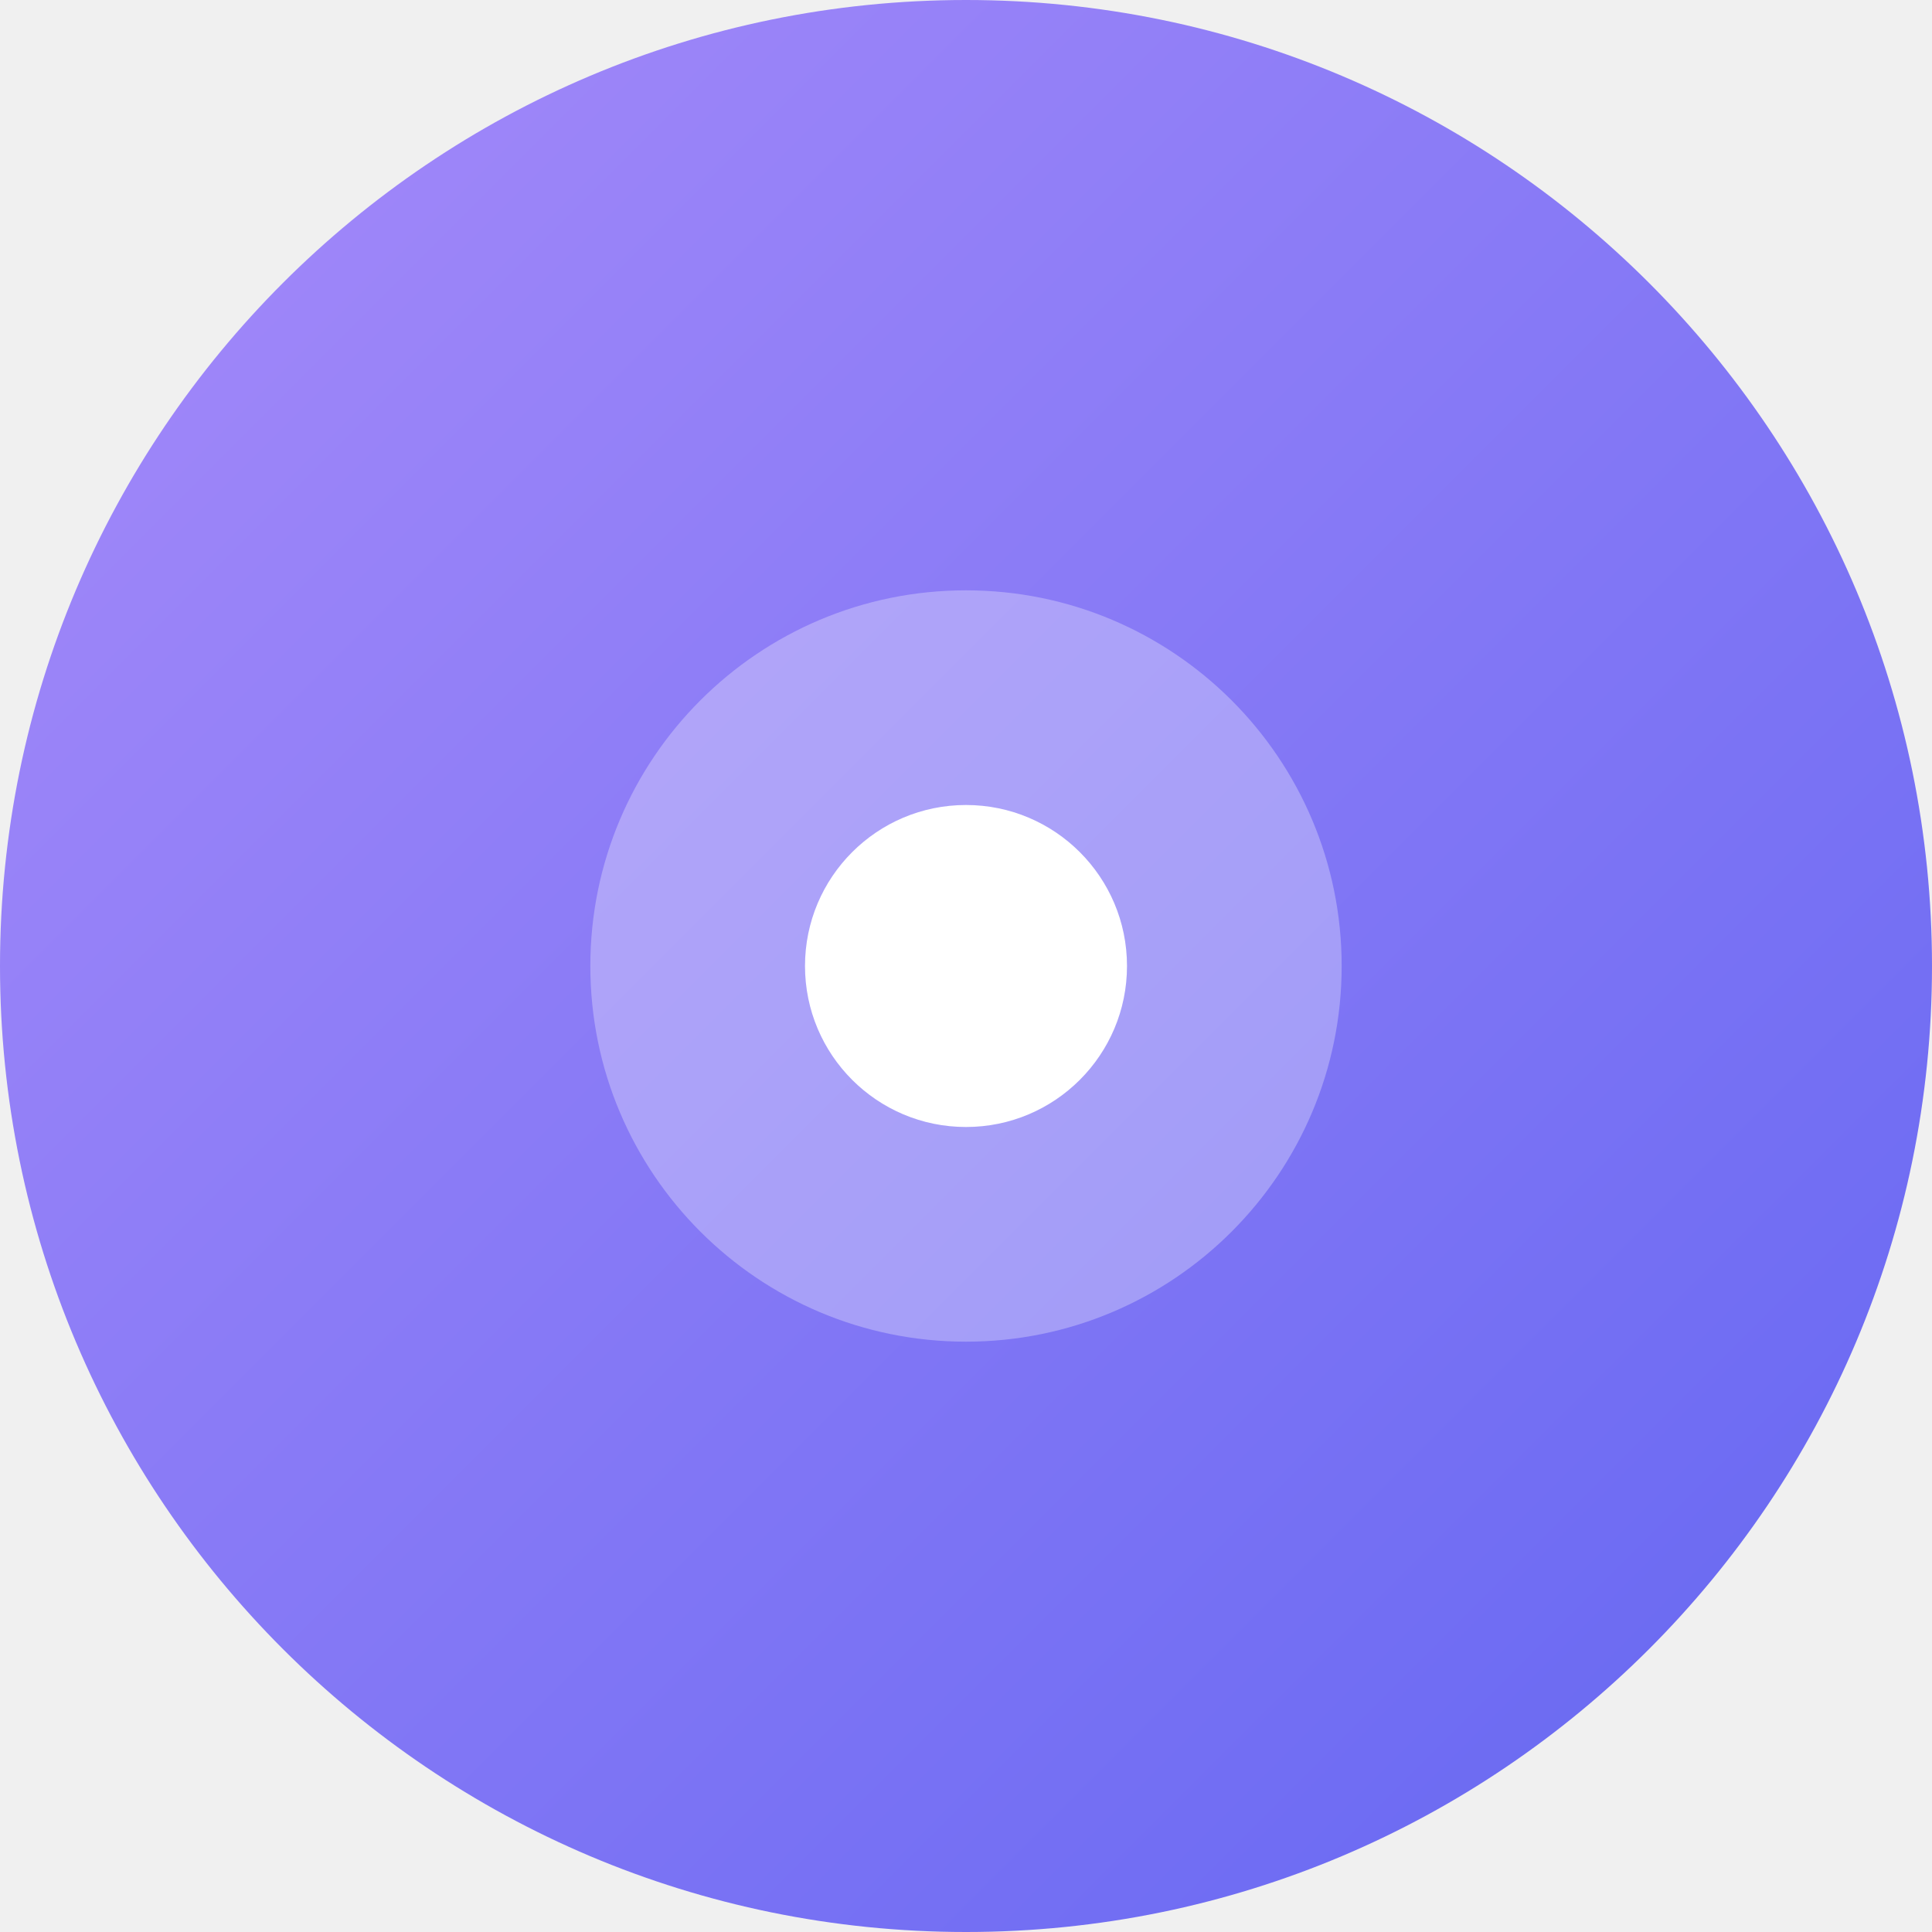
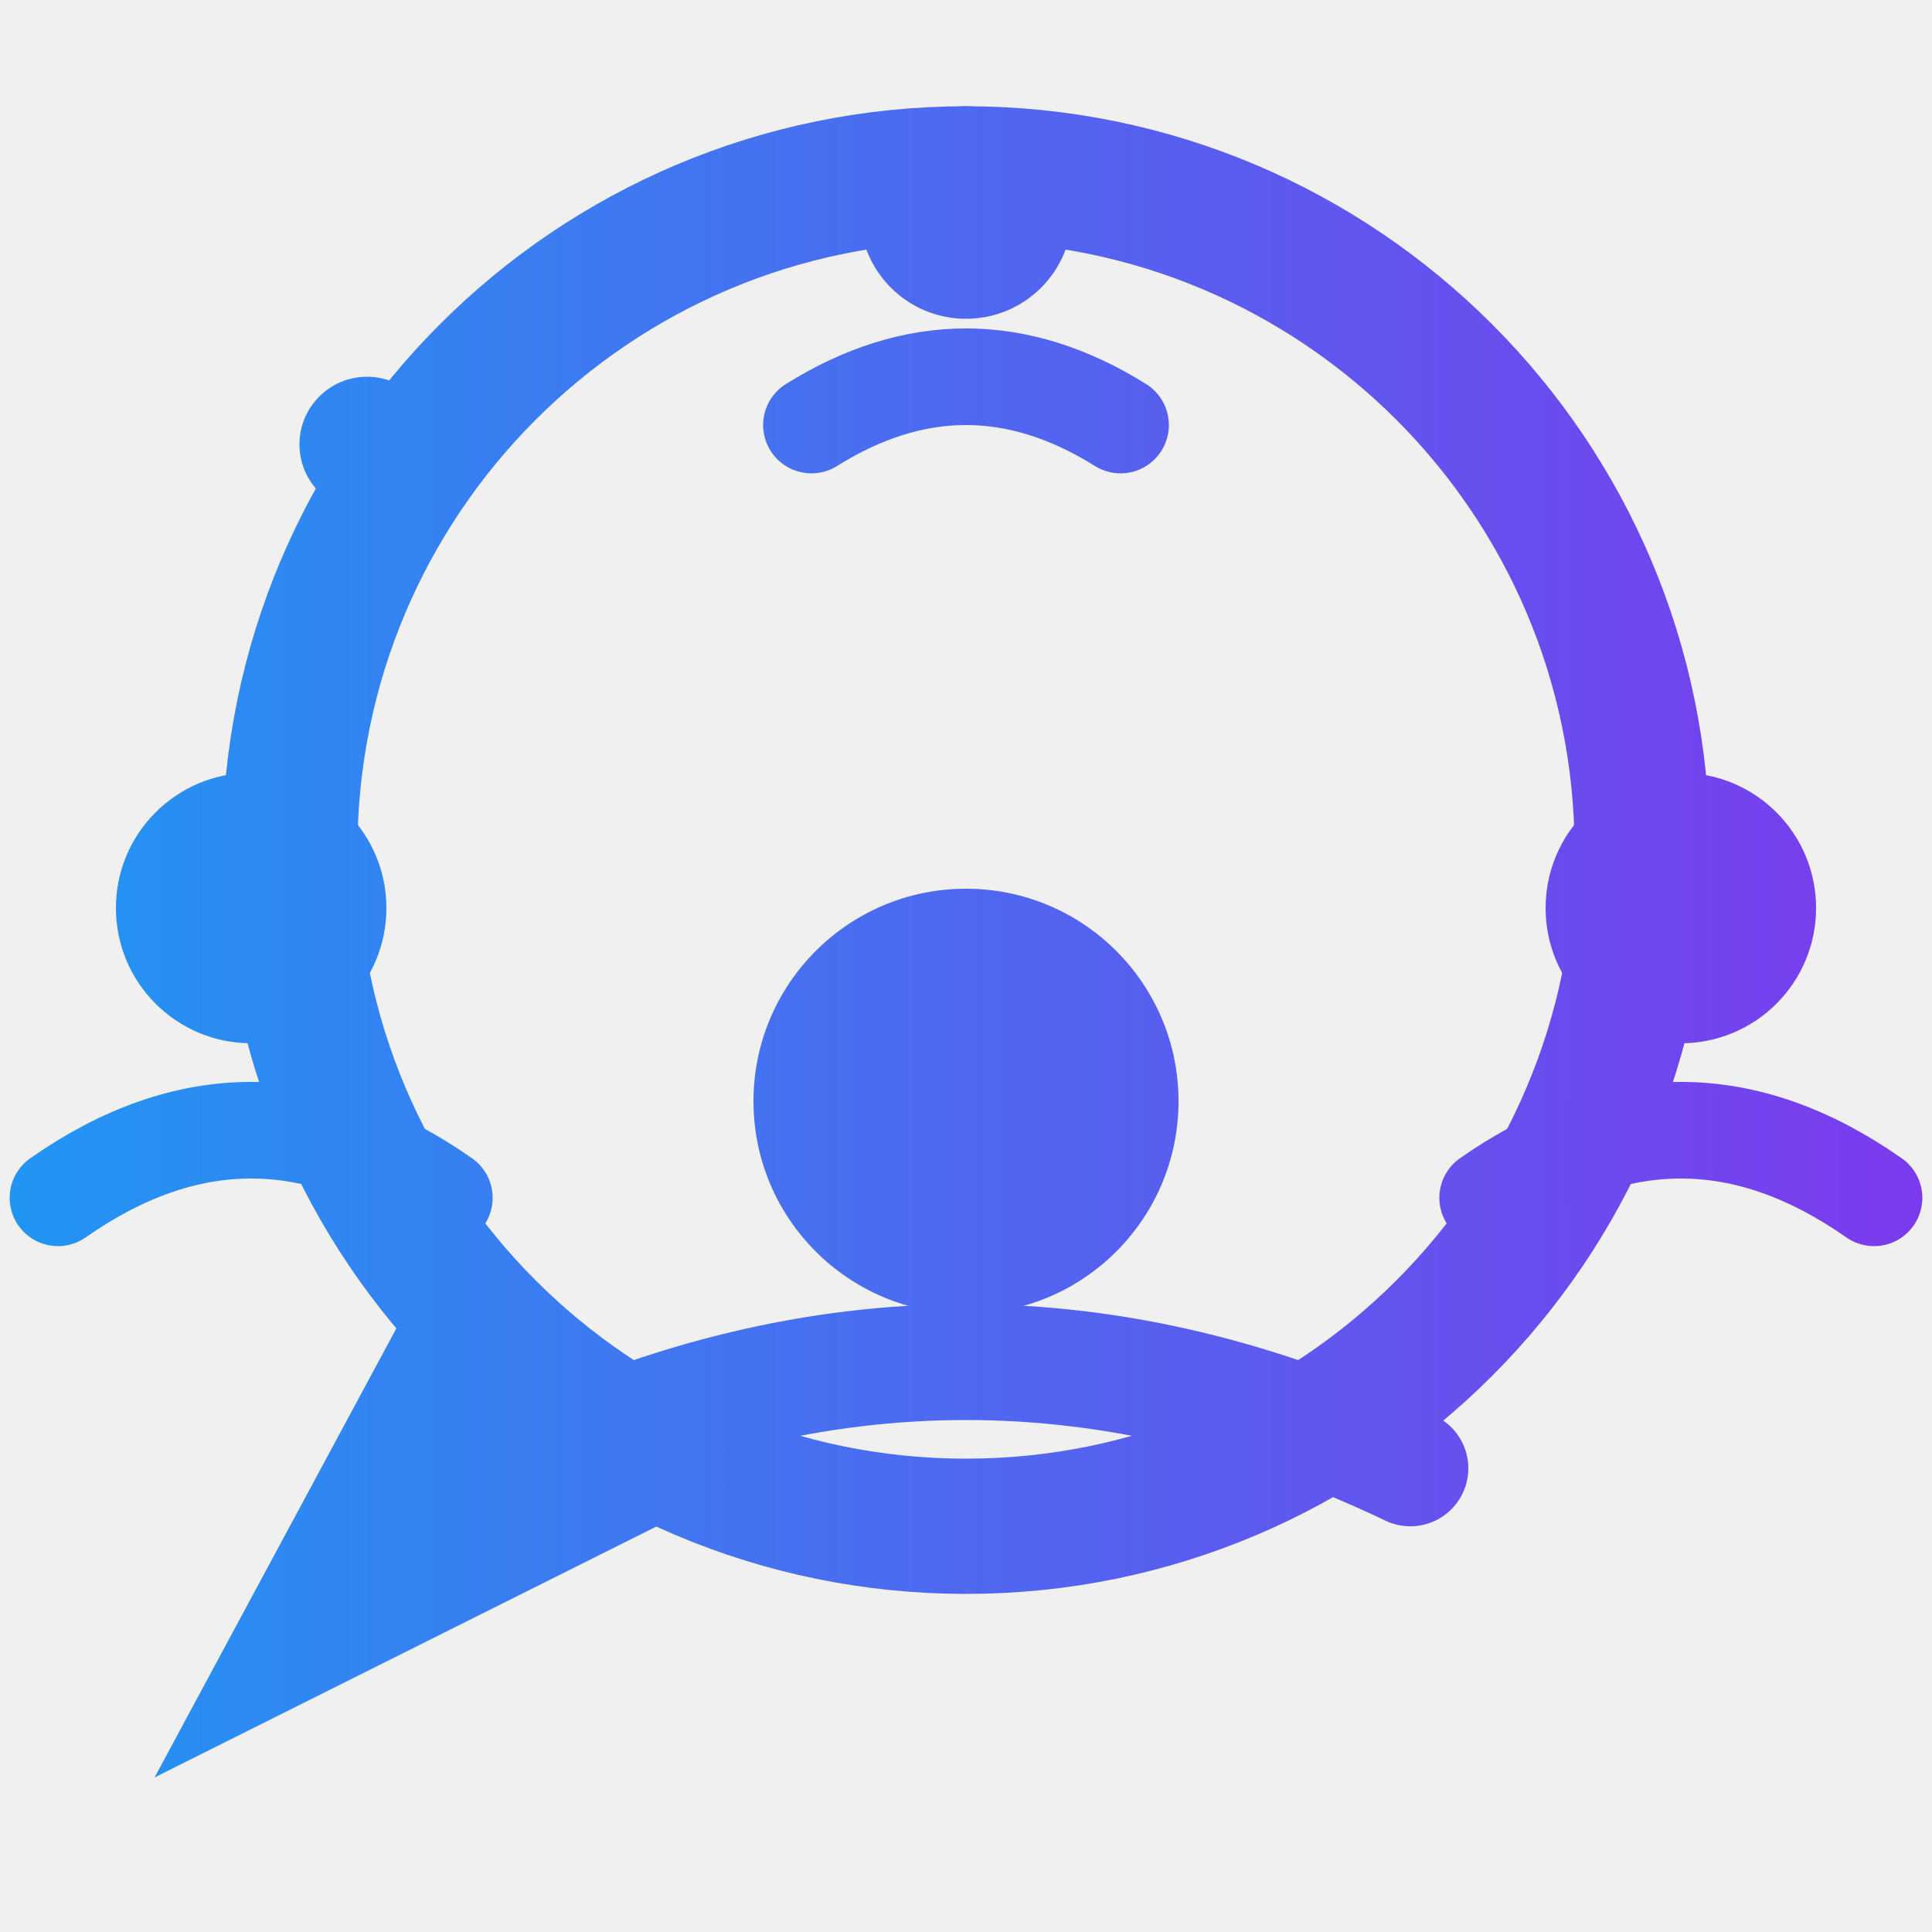
- <svg xmlns="http://www.w3.org/2000/svg" width="36" height="36" viewBox="0 0 36 36" fill="none">
-   <circle cx="18" cy="18" r="18" fill="url(#g1)" />
-   <path d="M11 18c0-3.866 3.134-7 7-7s7 3.134 7 7-3.134 7-7 7-7-3.134-7-7z" fill="white" opacity=".3" />
-   <path d="M15 18a3 3 0 1 1 6 0 3 3 0 0 1-6 0z" fill="white" />
+ <svg xmlns="http://www.w3.org/2000/svg" viewBox="0 0 100 100" fill="none">
  <defs>
-     <linearGradient id="g1" x1="0" y1="0" x2="36" y2="36" gradientUnits="userSpaceOnUse">
-       <stop stop-color="#a78bfa" />
-       <stop offset="1" stop-color="#6366f1" />
+     <linearGradient id="g" x1="0" y1="0" x2="100" y2="0" gradientUnits="userSpaceOnUse">
+       <stop offset="0%" stop-color="#2196F3" />
+       <stop offset="100%" stop-color="#7C3AED" />
    </linearGradient>
  </defs>
+   <circle cx="50" cy="44" r="35" stroke="url(#g)" stroke-width="7" fill="none" />
+   <path d="M22 66 L8 92 L38 77" fill="url(#g)" />
+   <circle cx="50" cy="11" r="5.5" fill="url(#g)" />
+   <path d="M42 22 Q50 17 58 22" stroke="url(#g)" stroke-width="5" stroke-linecap="round" />
+   <circle cx="19" cy="23" r="3.5" fill="url(#g)" />
+   <circle cx="13" cy="47" r="7" fill="url(#g)" />
+   <path d="M3 62 Q13 55 23 62" stroke="url(#g)" stroke-width="5" stroke-linecap="round" />
+   <circle cx="87" cy="47" r="7" fill="url(#g)" />
+   <path d="M77 62 Q87 55 97 62" stroke="url(#g)" stroke-width="5" stroke-linecap="round" />
+   <circle cx="50" cy="57" r="11" fill="url(#g)" />
+   <path d="M27 76 Q50 65 73 76" stroke="url(#g)" stroke-width="6" stroke-linecap="round" />
</svg>
